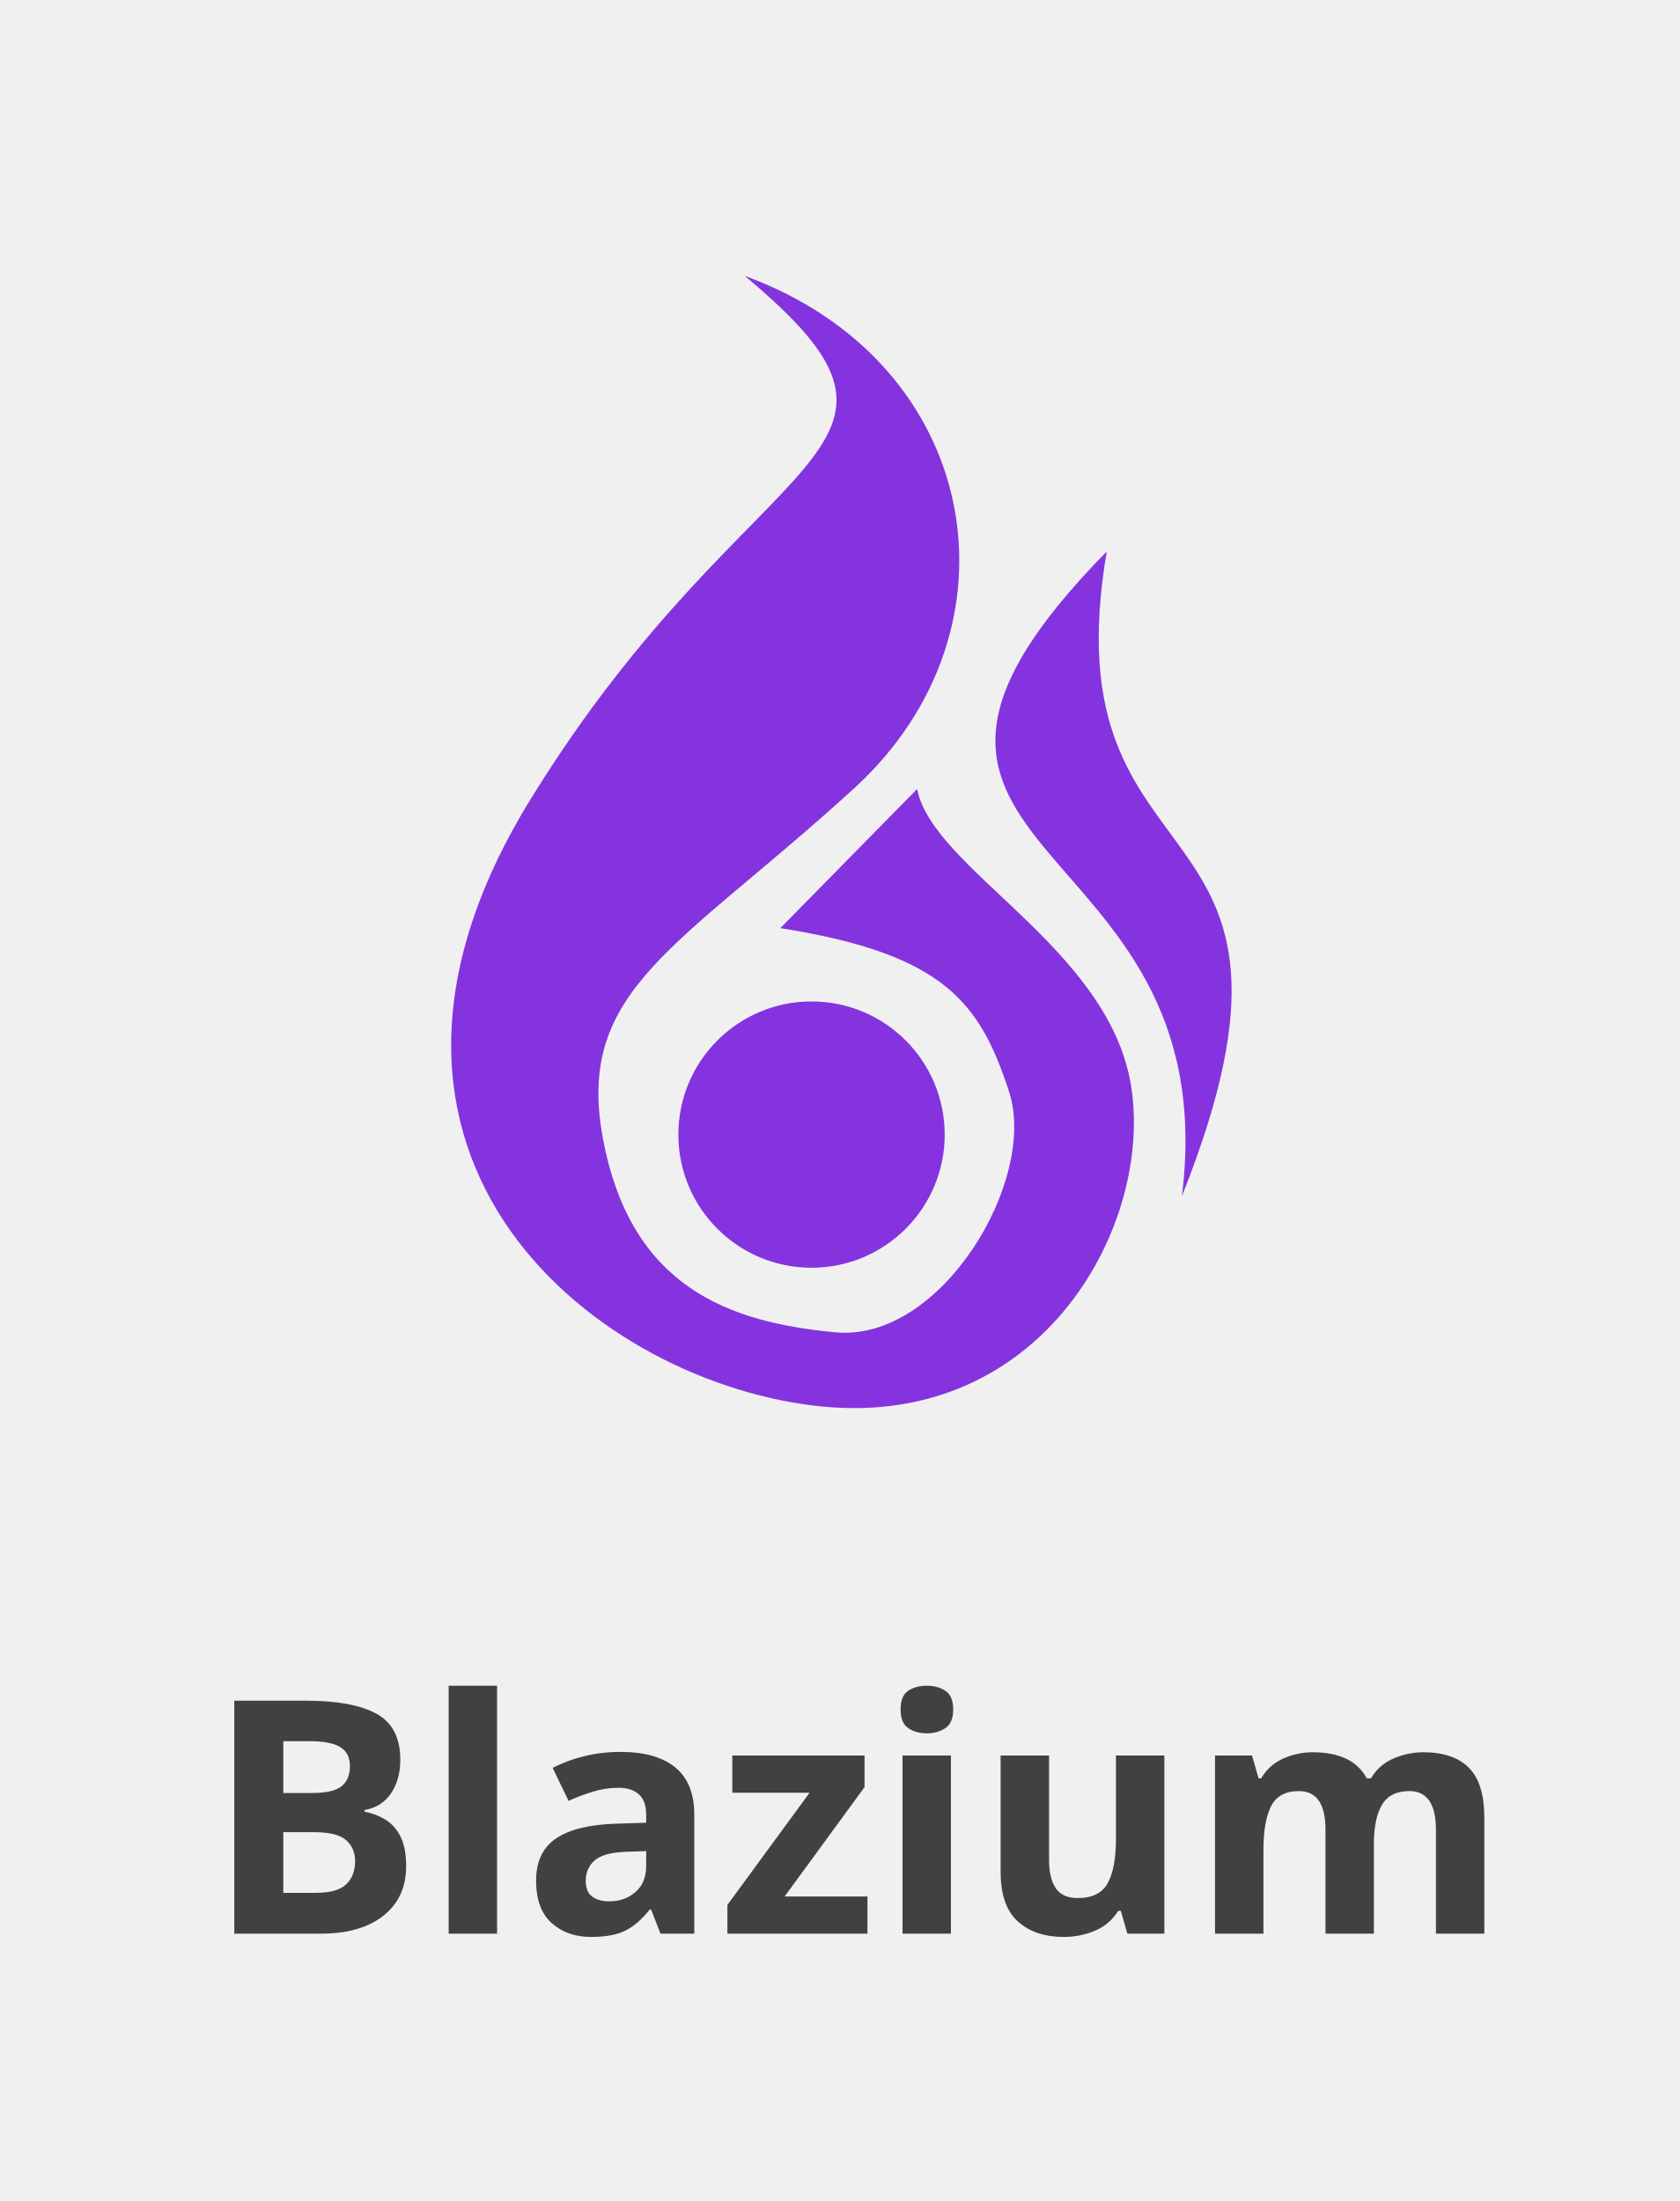
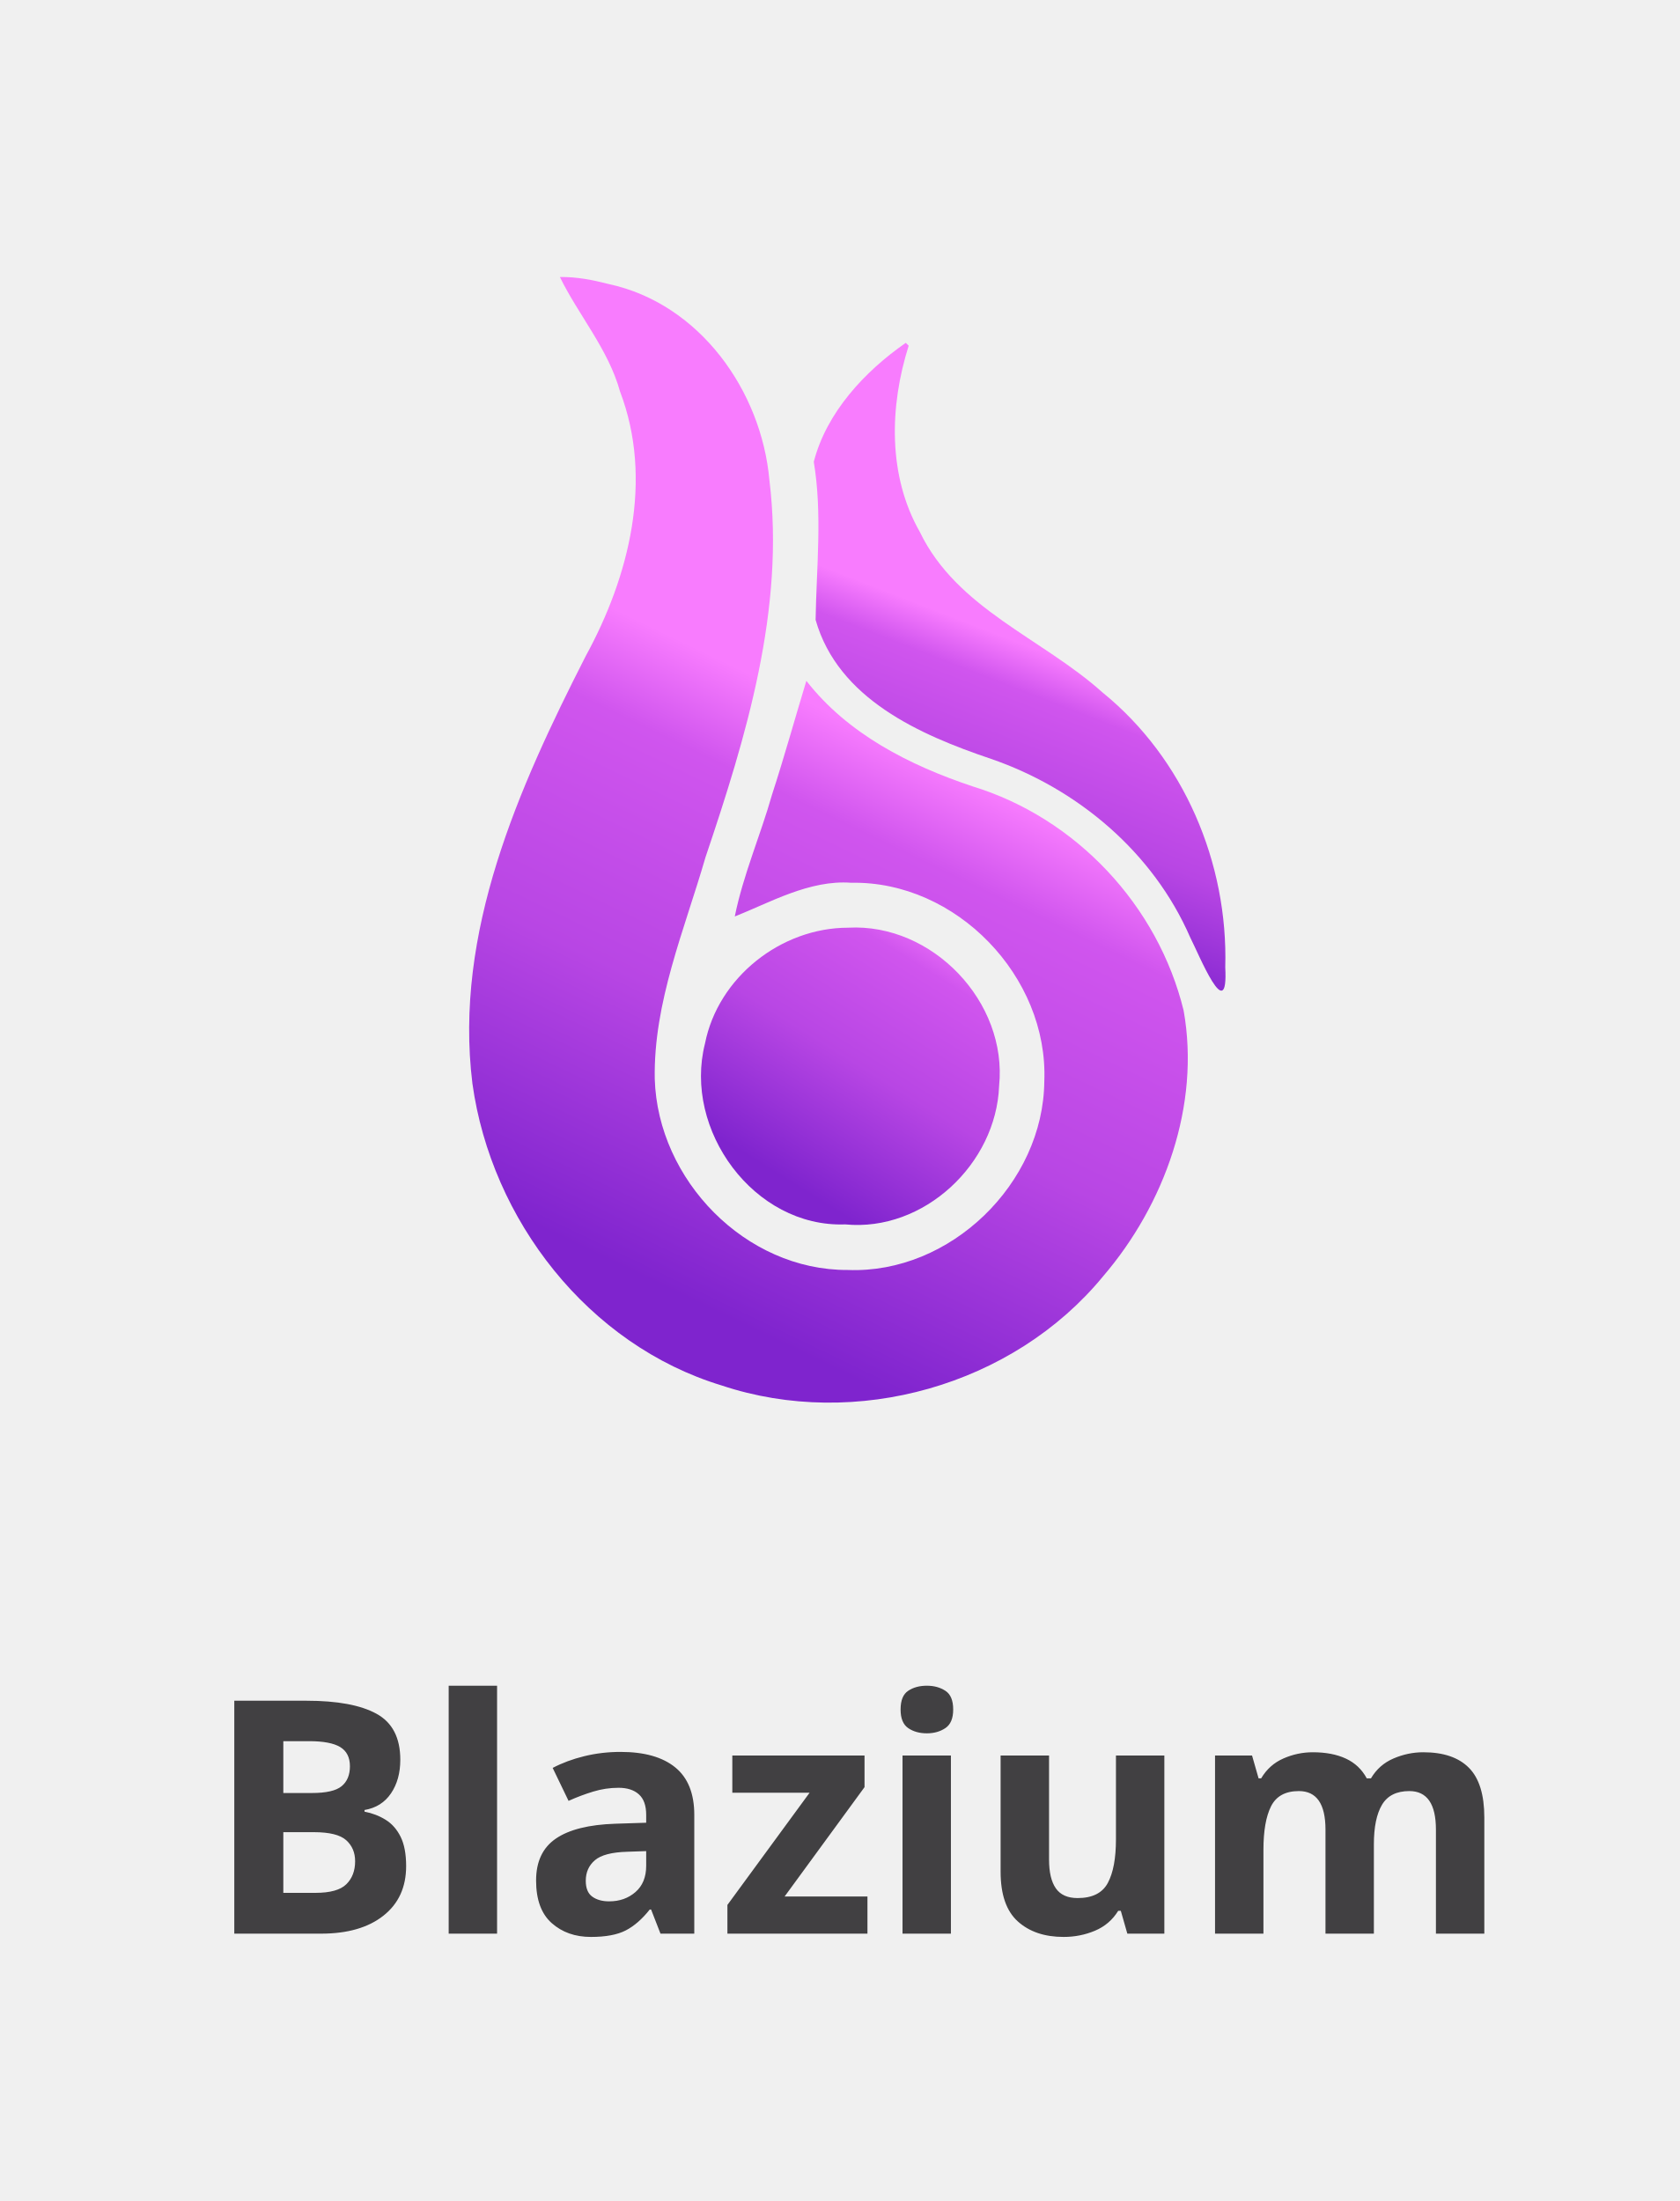
- <svg xmlns="http://www.w3.org/2000/svg" width="2000" height="2621.254" viewBox="0 0 529.167 693.54" version="1.1" id="svg1" xml:space="preserve">
-   <defs id="defs1" />
+ <svg xmlns="http://www.w3.org/2000/svg" xmlns:xlink="http://www.w3.org/1999/xlink" width="2000" height="2621.254" viewBox="0 0 529.167 693.54" version="1.1" id="svg1" xml:space="preserve">
+   <defs id="defs1">
+     <linearGradient xlink:href="#d" id="h" x1="635.831" x2="721.822" y1="589.778" y2="368.408" gradientUnits="userSpaceOnUse" gradientTransform="matrix(0.3863644,0,0,0.3863644,66.62391,69.60134)" />
+     <linearGradient id="d">
+       <stop offset=".045" stop-color="#7f24ce" id="stop1" />
+       <stop offset=".468" stop-color="#b846e4" id="stop2" />
+       <stop offset=".848" stop-color="#d055ee" id="stop3" />
+       <stop offset="1" stop-color="#f87cfe" id="stop4" />
+     </linearGradient>
+     <linearGradient xlink:href="#c" id="g" x1="269.585" x2="488.27" y1="847.204" y2="393.079" gradientUnits="userSpaceOnUse" gradientTransform="matrix(0.3863644,0,0,0.3863644,66.62391,69.60134)" />
+     <linearGradient id="c">
+       <stop offset=".045" stop-color="#7f24ce" id="stop5" />
+       <stop offset=".478" stop-color="#b846e4" id="stop6" />
+       <stop offset=".848" stop-color="#d055ee" id="stop7" />
+       <stop offset="1" stop-color="#f87cfe" id="stop8" />
+     </linearGradient>
+     <linearGradient xlink:href="#b" id="f" x1="496.519" x2="635.831" y1="813.477" y2="589.778" gradientUnits="userSpaceOnUse" gradientTransform="matrix(0.3863644,0,0,0.3863644,66.62391,69.60134)" />
+     <linearGradient id="b">
+       <stop offset=".045" stop-color="#7f24ce" id="stop9" />
+       <stop offset=".468" stop-color="#b846e4" id="stop10" />
+       <stop offset=".825" stop-color="#d055ee" id="stop11" />
+       <stop offset="1" stop-color="#f87cfe" id="stop12" />
+     </linearGradient>
+   </defs>
  <g id="layer1">
-     <path fill="#8533df" d="m 234.62,86.918 c 74.737,27.247 89.453,111.286 34.448,161.529 -55.005,50.243 -87.927,63.128 -79.107,110.286 8.82,47.158 39.915,57.928 73.247,61.086 33.332,3.159 63.814,-48.014 54.702,-75.856 -9.112,-27.842 -20.207,-43.357 -72.06,-51.502 l 43.098,-43.835 c 5.037,25.43 60.149,49.754 67.368,93.245 7.219,43.492 -27.351,108.028 -97.052,101.345 C 189.563,436.533 96.996,365.752 167.154,251.863 237.313,137.973 303.21,144.101 234.62,86.918 Z m 114.077,86.853 c -18.787,110.636 75.292,73.711 23.683,203.143 14.623,-117.664 -120.197,-104.821 -23.683,-203.143 z m -93.011,141.787 a 41.955,41.955 0 0 1 41.955,41.955 41.955,41.955 0 0 1 -41.955,41.957 41.955,41.955 0 0 1 -41.955,-41.957 41.955,41.955 0 0 1 41.955,-41.955 z" id="path1" style="stroke-width:0.407" />
    <text xml:space="preserve" style="font-style:normal;font-variant:normal;font-weight:bold;font-stretch:normal;font-size:102.582px;font-family:'Inter Alia';-inkscape-font-specification:'Inter Alia, Bold';font-variant-ligatures:normal;font-variant-caps:normal;font-variant-numeric:normal;font-variant-east-asian:normal;text-align:start;writing-mode:lr-tb;direction:ltr;text-anchor:start;fill:#414042;fill-opacity:1;stroke:#ffffff;stroke-width:0;stroke-linejoin:round;stroke-dasharray:none;paint-order:stroke fill markers" x="64.747" y="607.943" id="text1" transform="scale(0.9977718,1.002233)">
      <tspan id="tspan1" style="font-style:normal;font-variant:normal;font-weight:bold;font-stretch:normal;font-size:102.582px;font-family:'Inter Alia';-inkscape-font-specification:'Inter Alia, Bold';font-variant-ligatures:normal;font-variant-caps:normal;font-variant-numeric:normal;font-variant-east-asian:normal;stroke-width:0;stroke-dasharray:none" x="64.747" y="607.943">Blazium</tspan>
    </text>
+     <path fill="url(#f)" d="m 267.228,292.318 c 26.55,-1.461 50.275,23.423 47.555,49.878 -0.913,24.494 -23.675,46.029 -48.48,43.614 -28.811,1.058 -51.11,-29.856 -44.184,-56.991 4.116,-20.88 23.979,-36.494 45.109,-36.5 z" paint-order="markers stroke fill" style="display:inline;mix-blend-mode:normal;fill:url(#f);stroke:none;stroke-width:24.727;stroke-linecap:round;stroke-linejoin:round;stroke-dasharray:none;stroke-opacity:1;paint-order:markers stroke fill" id="path15" />
+     <path fill="url(#g)" d="m 176.409,87.296 c 5.803,11.926 15.277,22.772 18.945,36.082 10.578,27.73 2.901,58.302 -10.863,83.444 -21.084,41.401 -41.546,87.052 -35.648,134.605 5.957,42.958 36.492,82.376 78.517,95.13 42.186,14.082 91.886,0.055 120.171,-34.371 19.407,-22.625 30.709,-53.969 25.391,-83.758 -8.091,-33.122 -33.902,-60.686 -66.546,-70.661 -19.78,-6.609 -39.281,-16.492 -52.32,-33.235 -3.245,10.65 -6.93,23.922 -10.8,35.809 -3.652,12.873 -9.117,25.366 -11.75,38.44 10.831,-4.259 23.54,-11.614 36.677,-10.62 33.068,-0.641 62.15,29.566 60.844,62.528 -0.267,32.189 -29.607,60.774 -61.946,59.484 -32.215,0.146 -59.826,-28.369 -60.79,-60.182 -0.442,-24.141 9.371,-47.004 15.988,-69.874 12.81,-37.967 25.092,-78.279 20.14,-118.78 -2.521,-28.264 -22.027,-55.666 -50.616,-61.829 -5.024,-1.294 -10.183,-2.315 -15.395,-2.214 z" paint-order="markers stroke fill" style="display:inline;mix-blend-mode:normal;fill:url(#g);stroke:none;stroke-width:24.727;stroke-linecap:round;stroke-linejoin:round;stroke-dasharray:none;stroke-opacity:1;paint-order:markers stroke fill" id="path16" />
+     <path fill="url(#h)" d="m 285.385,108.026 c -12.958,9 -24.996,21.964 -28.991,37.495 2.749,16.491 0.825,33.334 0.576,49.796 7.054,24.885 32.827,36.234 55.278,43.807 27.372,9.444 51.111,29.48 62.755,56.278 2.717,5.294 12.057,28.403 11.032,9.375 0.931,-32.823 -13.029,-65.82 -38.725,-86.632 -18.972,-17.035 -45.774,-26.247 -57.497,-50.517 -10.151,-17.808 -9.55,-39.632 -3.519,-58.693 l -0.455,-0.455 z" paint-order="markers stroke fill" style="display:inline;mix-blend-mode:normal;fill:url(#h);stroke:none;stroke-width:24.727;stroke-linecap:round;stroke-linejoin:round;stroke-dasharray:none;stroke-opacity:1;paint-order:markers stroke fill" id="path17" />
  </g>
</svg>
